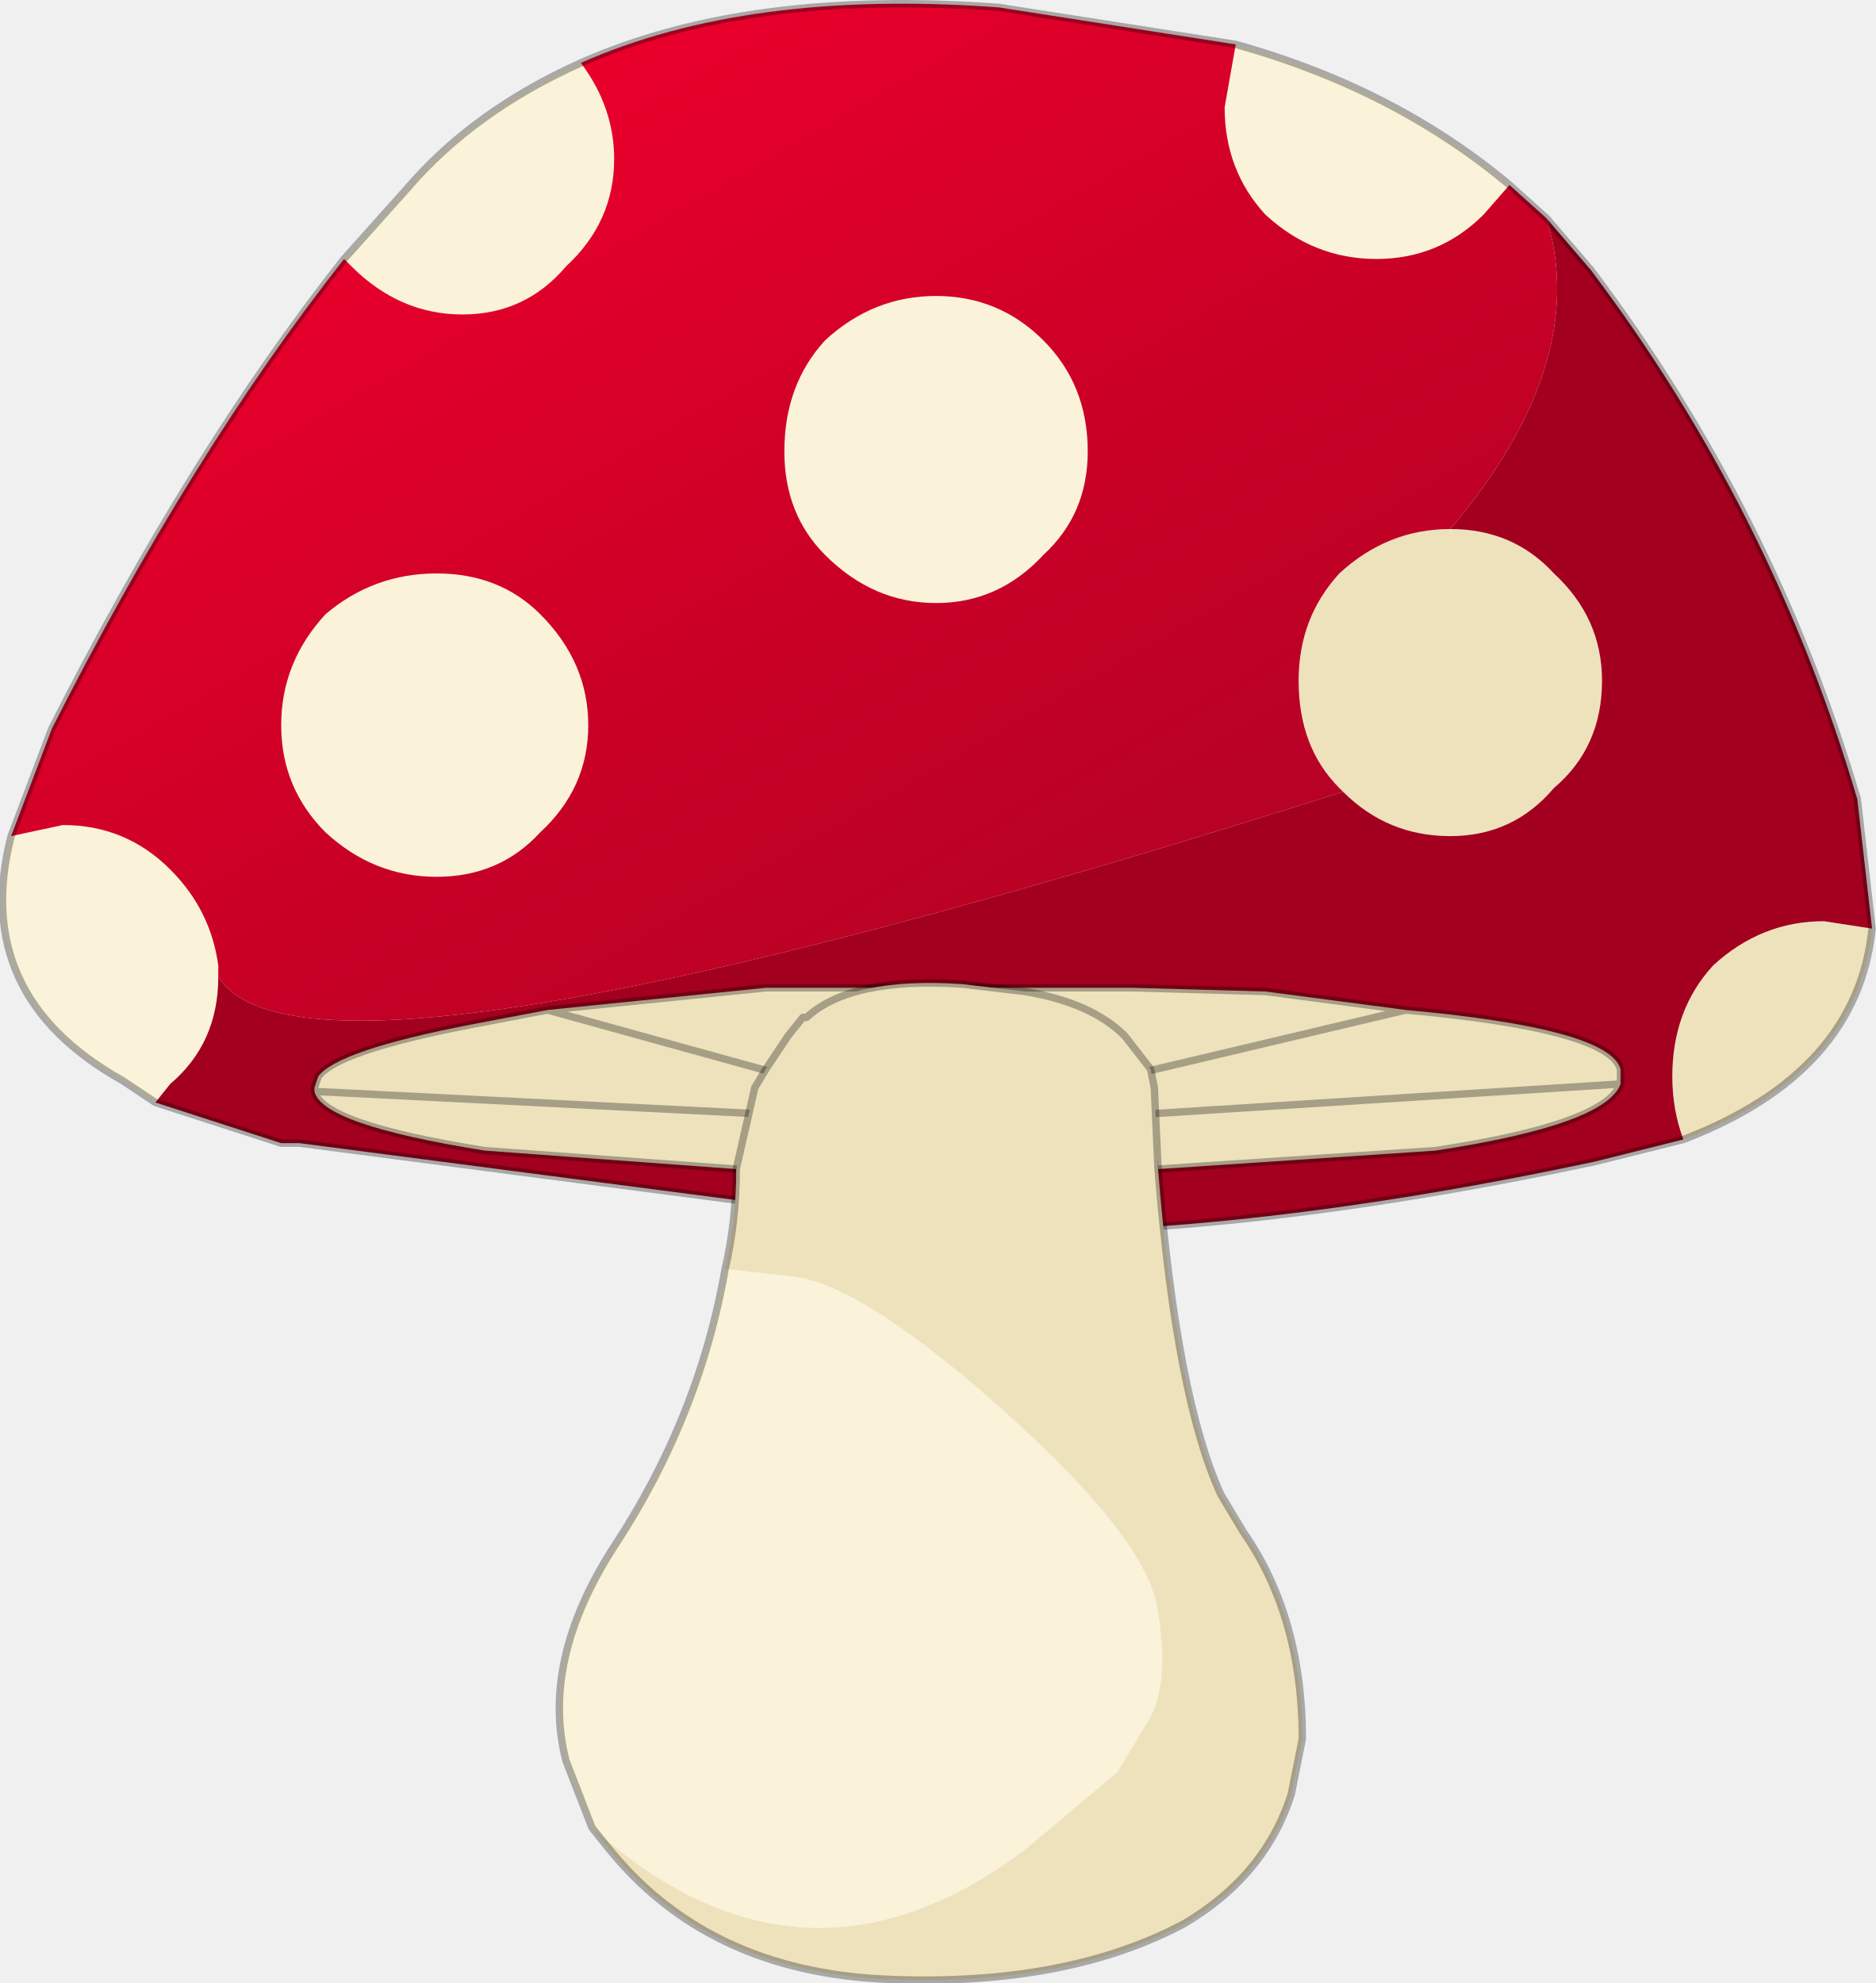
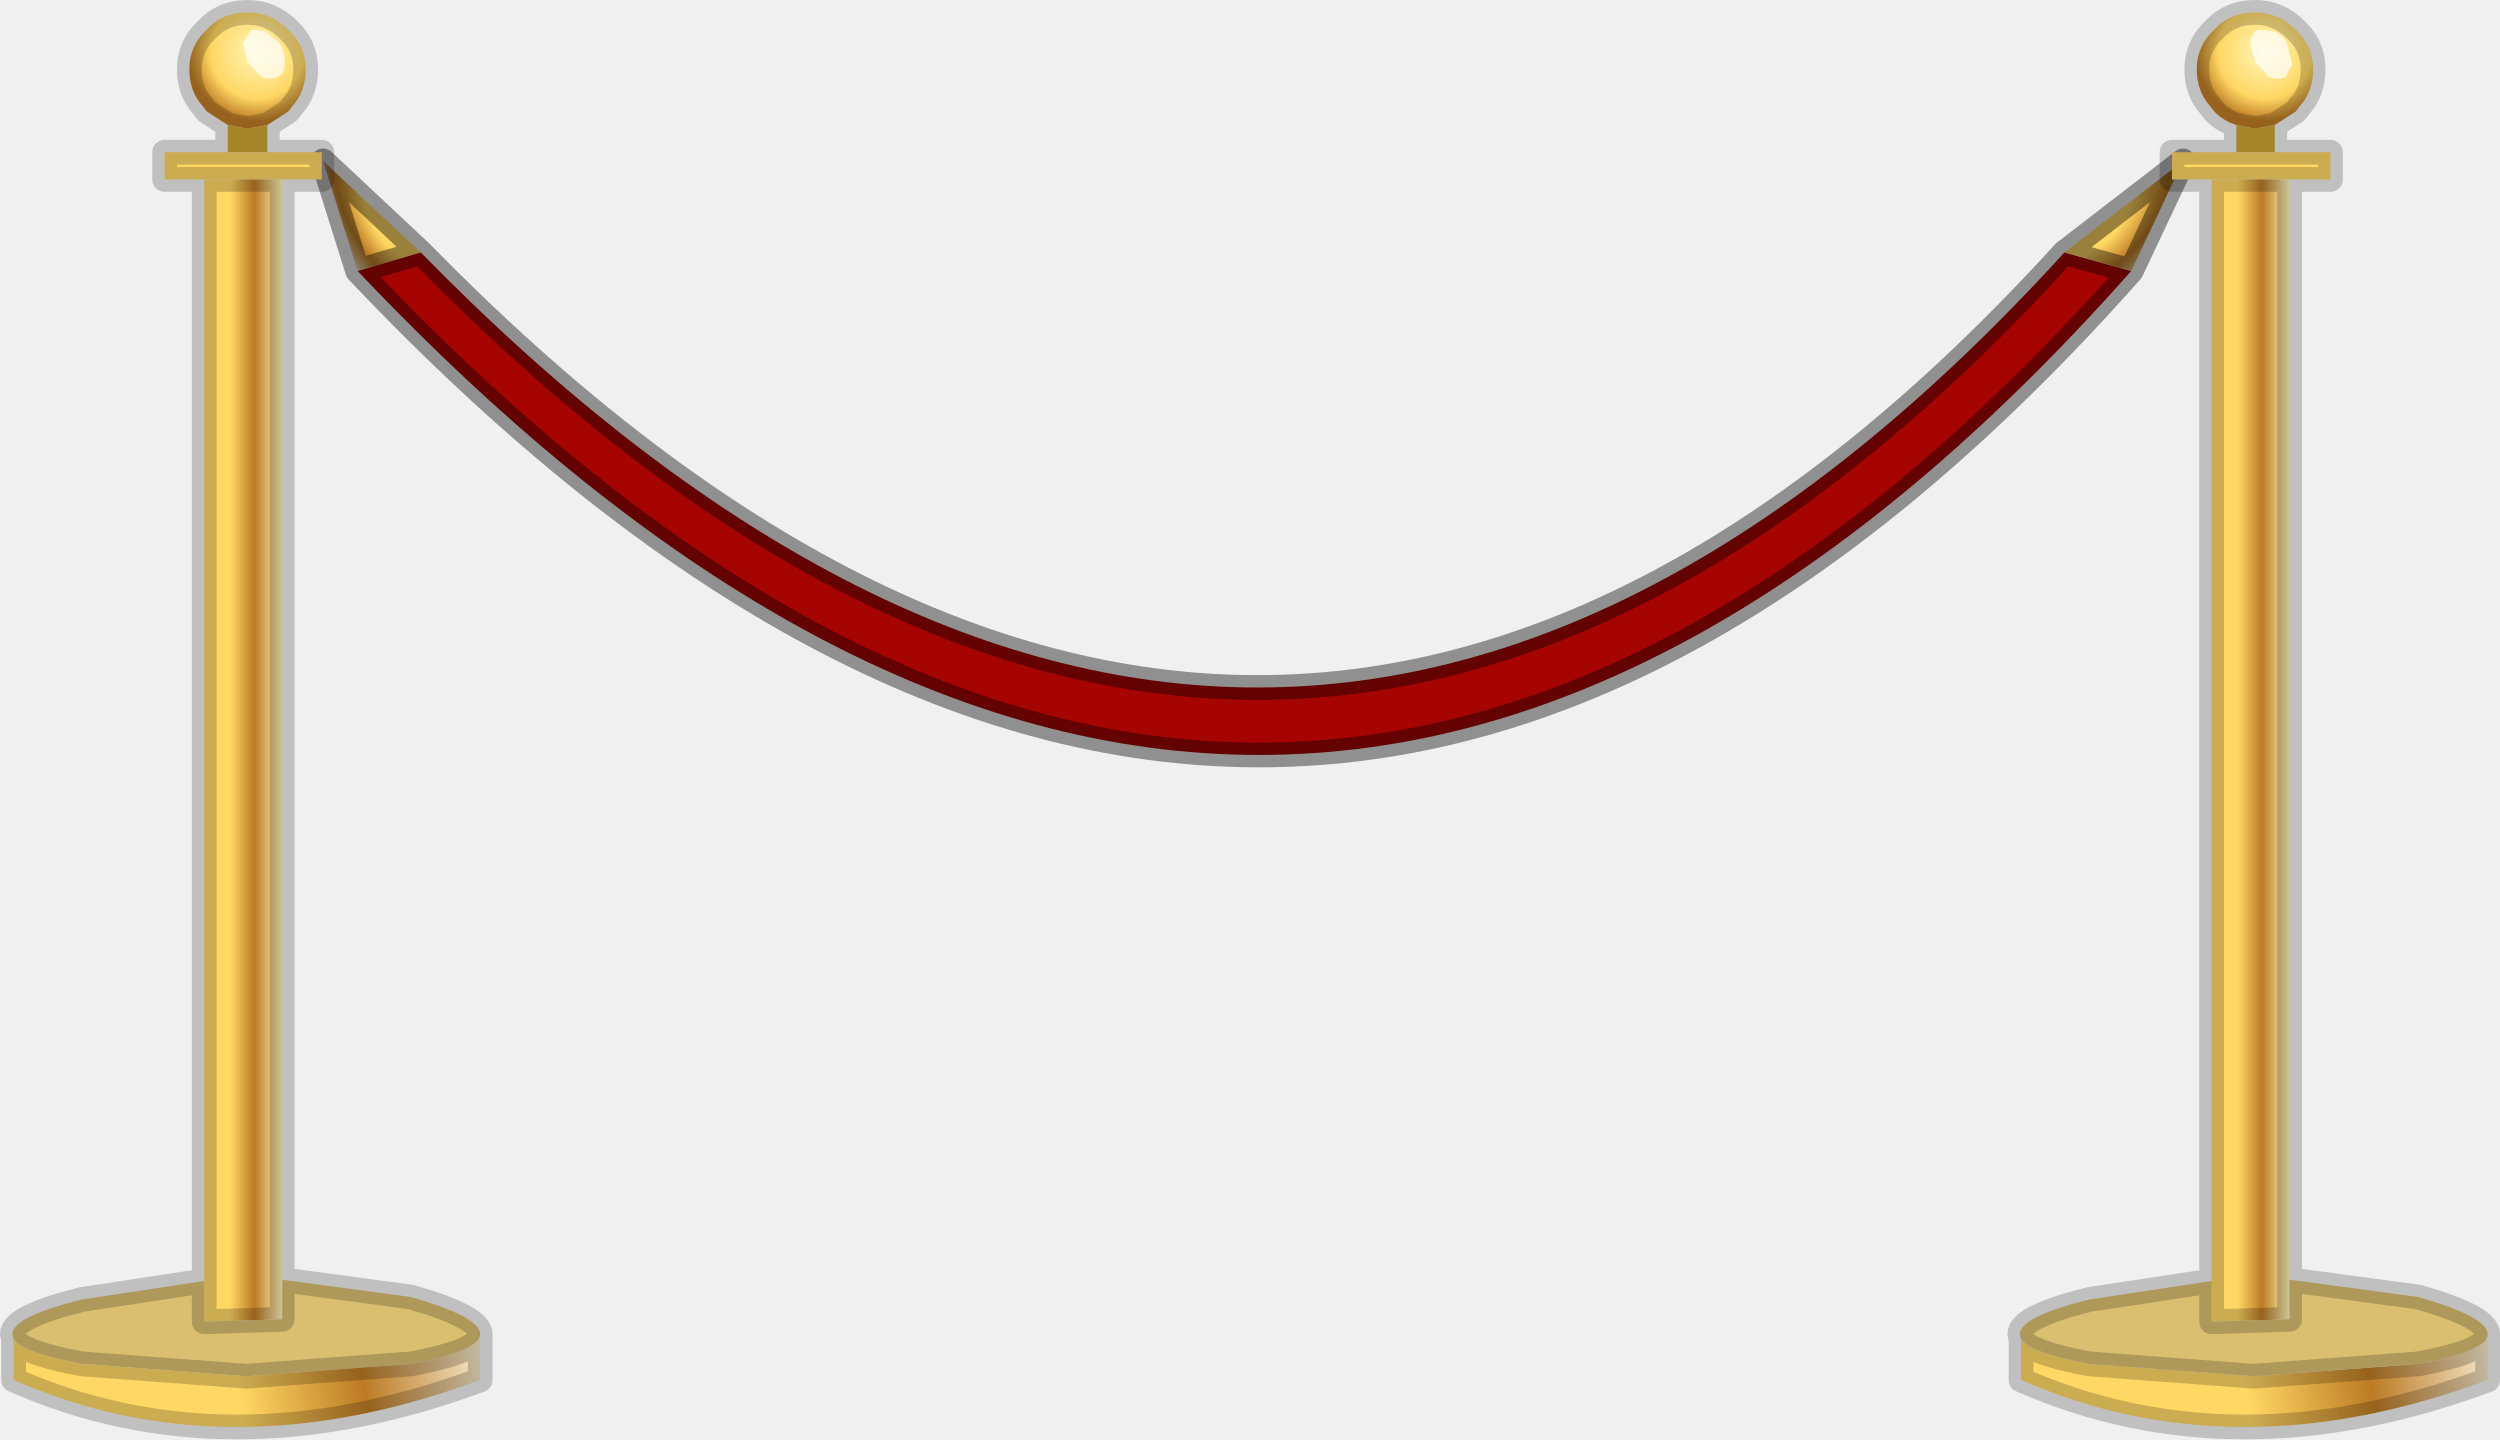
- <svg xmlns="http://www.w3.org/2000/svg" xmlns:xlink="http://www.w3.org/1999/xlink" height="26.8px" width="25.35px">
-   <g transform="matrix(1.0, 0.0, 0.0, 1.0, 12.7, 26.65)">
-     <use height="26.8" transform="matrix(1.0, 0.0, 0.0, 1.0, -12.7, -26.65)" width="25.35" xlink:href="#decoration180-shape0" />
+ <svg xmlns="http://www.w3.org/2000/svg" xmlns:xlink="http://www.w3.org/1999/xlink" height="58.15px" width="101.0px">
+   <g transform="matrix(1.0, 0.0, 0.0, 1.0, 51.25, 57.5)">
+     <use height="58.15" transform="matrix(1.0, 0.0, 0.0, 1.0, -51.25, -57.5)" width="101.0" xlink:href="#decoration180-shape0" />
  </g>
  <defs>
-     <g id="decoration180-shape0" transform="matrix(1.0, 0.0, 0.0, 1.0, 12.7, 26.65)">
-       <path d="M-10.6 -11.75 L-11.05 -12.05 Q-13.1 -13.2 -12.55 -15.35 L-11.85 -15.5 Q-11.0 -15.5 -10.4 -14.9 -9.85 -14.35 -9.75 -13.6 L-9.75 -13.45 Q-9.75 -12.55 -10.4 -12.0 L-10.6 -11.75 M-8.05 -23.15 L-7.2 -24.1 Q-6.3 -25.15 -4.85 -25.8 -4.4 -25.2 -4.4 -24.5 -4.4 -23.65 -5.05 -23.05 -5.6 -22.4 -6.45 -22.4 -7.3 -22.4 -7.95 -23.05 L-8.05 -23.15 M4.0 -26.05 Q6.15 -25.45 7.7 -24.15 L7.35 -23.75 Q6.75 -23.15 5.9 -23.15 5.05 -23.15 4.4 -23.75 3.85 -24.35 3.85 -25.2 L4.0 -26.05 M2.0 -20.55 Q2.0 -19.7 1.4 -19.15 0.8 -18.5 -0.05 -18.5 -0.9 -18.5 -1.55 -19.15 -2.1 -19.7 -2.1 -20.55 -2.1 -21.45 -1.55 -22.05 -0.9 -22.65 -0.05 -22.65 0.8 -22.65 1.4 -22.05 2.0 -21.45 2.0 -20.55 M-6.8 -18.9 Q-5.95 -18.9 -5.4 -18.35 -4.75 -17.7 -4.75 -16.85 -4.75 -16.0 -5.4 -15.4 -5.95 -14.8 -6.8 -14.8 -7.65 -14.8 -8.3 -15.4 -8.9 -16.0 -8.9 -16.85 -8.9 -17.7 -8.3 -18.35 -7.65 -18.9 -6.8 -18.9" fill="#faf2d9" fill-rule="evenodd" stroke="none" />
-       <path d="M12.6 -14.1 Q12.4 -12.15 10.05 -11.25 9.9 -11.65 9.9 -12.1 9.9 -13.0 10.45 -13.6 11.1 -14.2 11.95 -14.2 L12.6 -14.1 M6.9 -19.5 Q7.75 -19.5 8.3 -18.9 8.95 -18.3 8.95 -17.45 8.95 -16.55 8.3 -16.0 7.75 -15.35 6.9 -15.35 6.05 -15.35 5.45 -15.95 L5.4 -16.0 Q4.85 -16.55 4.85 -17.45 4.85 -18.3 5.4 -18.9 6.05 -19.5 6.9 -19.5" fill="#eee2bd" fill-rule="evenodd" stroke="none" />
-       <path d="M8.2 -23.7 L8.8 -23.0 Q11.25 -19.75 12.4 -15.85 L12.6 -14.1 11.95 -14.2 Q11.1 -14.2 10.45 -13.6 9.9 -13.0 9.9 -12.1 9.9 -11.65 10.05 -11.25 L8.85 -10.95 Q4.15 -9.95 0.55 -10.0 L-8.65 -11.2 -8.9 -11.2 -10.6 -11.75 -10.4 -12.0 Q-9.75 -12.55 -9.75 -13.45 -8.55 -11.5 5.45 -15.95 6.05 -15.35 6.9 -15.35 7.75 -15.35 8.3 -16.0 8.95 -16.55 8.95 -17.45 8.95 -18.3 8.3 -18.9 7.75 -19.5 6.9 -19.5 8.8 -21.75 8.2 -23.7" fill="#a2001e" fill-rule="evenodd" stroke="none" />
-       <path d="M7.7 -24.15 L8.2 -23.7 Q8.8 -21.75 6.9 -19.5 6.05 -19.5 5.4 -18.9 4.85 -18.3 4.85 -17.45 4.85 -16.55 5.4 -16.0 L5.45 -15.95 Q-8.55 -11.5 -9.75 -13.45 L-9.75 -13.6 Q-9.85 -14.35 -10.4 -14.9 -11.0 -15.5 -11.85 -15.5 L-12.55 -15.35 -12.0 -16.8 Q-10.1 -20.55 -8.05 -23.15 L-7.95 -23.05 Q-7.3 -22.4 -6.45 -22.4 -5.6 -22.4 -5.05 -23.05 -4.4 -23.65 -4.4 -24.5 -4.4 -25.2 -4.85 -25.8 -2.6 -26.8 0.8 -26.55 L4.0 -26.05 3.85 -25.2 Q3.85 -24.35 4.4 -23.75 5.05 -23.15 5.9 -23.15 6.75 -23.15 7.35 -23.75 L7.7 -24.15 M2.0 -20.55 Q2.0 -21.45 1.4 -22.05 0.8 -22.65 -0.05 -22.65 -0.9 -22.65 -1.55 -22.05 -2.1 -21.45 -2.1 -20.55 -2.1 -19.7 -1.55 -19.15 -0.9 -18.5 -0.05 -18.5 0.8 -18.5 1.4 -19.15 2.0 -19.7 2.0 -20.55 M-6.8 -18.9 Q-7.65 -18.9 -8.3 -18.35 -8.9 -17.7 -8.9 -16.85 -8.9 -16.0 -8.3 -15.4 -7.65 -14.8 -6.8 -14.8 -5.95 -14.8 -5.4 -15.4 -4.75 -16.0 -4.75 -16.85 -4.75 -17.7 -5.4 -18.35 -5.95 -18.9 -6.8 -18.9" fill="url(#decoration180-gradient0)" fill-rule="evenodd" stroke="none" />
-       <path d="M7.7 -24.15 L8.2 -23.7 8.8 -23.0 Q11.25 -19.75 12.4 -15.85 L12.6 -14.1 Q12.4 -12.15 10.05 -11.25 L8.85 -10.95 Q4.15 -9.95 0.55 -10.0 L-8.65 -11.2 -8.9 -11.2 -10.6 -11.75 -11.05 -12.05 Q-13.1 -13.2 -12.55 -15.35 L-12.0 -16.8 Q-10.1 -20.55 -8.05 -23.15 L-7.2 -24.1 Q-6.3 -25.15 -4.85 -25.8 -2.6 -26.8 0.8 -26.55 L4.0 -26.05 Q6.15 -25.45 7.7 -24.15 Z" fill="none" stroke="#000000" stroke-linecap="round" stroke-linejoin="round" stroke-opacity="0.298" stroke-width="0.1" />
-       <path d="M-2.75 -10.85 L-6.15 -11.1 Q-8.35 -11.45 -8.45 -11.9 L-8.45 -11.95 -8.4 -12.1 Q-8.15 -12.45 -6.35 -12.8 L-5.3 -13.0 -2.35 -13.3 0.35 -13.3 1.2 -13.3 2.6 -13.3 4.4 -13.25 6.3 -13.0 Q9.05 -12.75 9.2 -12.2 L9.2 -12.0 Q9.0 -11.45 6.7 -11.1 L2.95 -10.85 2.9 -11.6 2.85 -11.8 2.5 -12.1 1.15 -12.5 0.3 -12.55 -1.8 -12.25 -1.85 -12.25 -2.05 -12.1 -2.35 -11.8 -2.5 -11.6 -2.75 -10.85 M-2.05 -12.1 L-5.3 -13.0 -2.05 -12.1 M-8.45 -11.9 L-2.5 -11.6 -8.45 -11.9 M6.3 -13.0 L2.5 -12.1 6.3 -13.0 M2.9 -11.6 L9.2 -12.0 2.9 -11.6 M0.3 -12.55 L0.35 -13.3 0.3 -12.55" fill="#eee2bd" fill-rule="evenodd" stroke="none" />
-       <path d="M-2.75 -10.85 L-6.15 -11.1 Q-8.35 -11.45 -8.45 -11.9 L-8.45 -11.95 -8.4 -12.1 Q-8.15 -12.45 -6.35 -12.8 L-5.3 -13.0 -2.35 -13.3 0.35 -13.3 1.2 -13.3 2.6 -13.3 4.4 -13.25 6.3 -13.0 Q9.05 -12.75 9.2 -12.2 L9.2 -12.0 Q9.0 -11.45 6.7 -11.1 L2.95 -10.85 M0.35 -13.3 L0.3 -12.55 M9.2 -12.0 L2.9 -11.6 M2.5 -12.1 L6.3 -13.0 M-2.5 -11.6 L-8.45 -11.9 M-5.3 -13.0 L-2.05 -12.1" fill="none" stroke="#000000" stroke-linecap="round" stroke-linejoin="round" stroke-opacity="0.298" stroke-width="0.1" />
-       <path d="M-2.9 -9.5 Q-2.75 -10.15 -2.75 -10.85 L-2.5 -11.95 -2.35 -12.2 -2.05 -12.65 -1.85 -12.9 -1.8 -12.9 Q-1.2 -13.45 0.3 -13.35 L1.15 -13.25 Q2.05 -13.1 2.5 -12.65 L2.85 -12.2 2.9 -11.95 2.95 -10.85 Q3.2 -7.75 3.8 -6.45 L4.1 -5.95 Q4.9 -4.8 4.9 -3.15 L4.75 -2.4 Q4.4 -1.3 3.3 -0.65 1.7 0.2 -0.7 0.1 -3.15 0.0 -4.5 -1.7 L-4.7 -1.95 Q-1.85 0.6 1.15 -1.65 L2.4 -2.7 2.85 -3.45 Q3.1 -3.95 2.95 -4.85 2.85 -5.8 0.9 -7.55 -1.05 -9.3 -2.0 -9.4 L-2.9 -9.5" fill="#eee2bd" fill-rule="evenodd" stroke="none" />
-       <path d="M-4.7 -1.95 L-5.05 -2.85 Q-5.4 -4.2 -4.4 -5.75 -3.25 -7.5 -2.9 -9.5 L-2.0 -9.4 Q-1.05 -9.3 0.9 -7.55 2.85 -5.8 2.95 -4.85 3.1 -3.95 2.85 -3.45 L2.4 -2.7 1.15 -1.65 Q-1.85 0.6 -4.7 -1.95" fill="#faf2d9" fill-rule="evenodd" stroke="none" />
-       <path d="M-2.9 -9.5 Q-2.75 -10.15 -2.75 -10.85 L-2.5 -11.95 -2.35 -12.2 -2.05 -12.65 -1.85 -12.9 -1.8 -12.9 Q-1.2 -13.45 0.3 -13.35 L1.15 -13.25 Q2.05 -13.1 2.5 -12.65 L2.85 -12.2 2.9 -11.95 2.95 -10.85 Q3.2 -7.75 3.8 -6.45 L4.1 -5.95 Q4.9 -4.8 4.9 -3.15 L4.75 -2.4 Q4.4 -1.3 3.3 -0.65 1.7 0.2 -0.7 0.1 -3.15 0.0 -4.5 -1.7 L-4.7 -1.95 -5.05 -2.85 Q-5.4 -4.2 -4.4 -5.75 -3.25 -7.5 -2.9 -9.5 Z" fill="none" stroke="#000000" stroke-linecap="round" stroke-linejoin="round" stroke-opacity="0.298" stroke-width="0.1" />
+     <g id="decoration180-shape0" transform="matrix(1.0, 0.0, 0.0, 1.0, 51.25, 57.5)">
+       <path d="M-36.8 -46.55 L-38.2 -51.0 -34.25 -47.3 -36.8 -46.55" fill="url(#decoration180-gradient0)" fill-rule="evenodd" stroke="none" />
+       <path d="M-36.8 -46.55 L-34.25 -47.3 Q0.15 -12.15 32.15 -47.3 L34.85 -46.55 Q0.2 -7.45 -36.8 -46.55" fill="#a50400" fill-rule="evenodd" stroke="none" />
+       <path d="M32.15 -47.3 L36.95 -51.0 34.85 -46.55 32.15 -47.3" fill="url(#decoration180-gradient1)" fill-rule="evenodd" stroke="none" />
+       <path d="M-34.25 -47.3 L-38.2 -51.0 -36.8 -46.55 -34.25 -47.3 Q0.15 -12.15 32.15 -47.3 L36.95 -51.0 34.85 -46.55 Q0.2 -7.45 -36.8 -46.55 M32.15 -47.3 L34.85 -46.55" fill="none" stroke="#000000" stroke-linecap="round" stroke-linejoin="round" stroke-opacity="0.4" stroke-width="1.0" />
+       <path d="M-42.05 -52.45 L-42.9 -53.0 -43.05 -53.2 Q-43.6 -53.8 -43.6 -54.7 -43.6 -55.65 -42.9 -56.3 -42.25 -57.0 -41.25 -57.0 -40.3 -57.0 -39.6 -56.3 -38.9 -55.65 -38.9 -54.7 -38.9 -53.8 -39.45 -53.2 L-39.6 -53.0 -40.45 -52.45 -41.25 -52.3 -42.05 -52.45" fill="url(#decoration180-gradient2)" fill-rule="evenodd" stroke="none" />
+       <path d="M-40.45 -51.35 L-38.25 -51.35 -38.25 -50.25 -39.85 -50.25 -43.0 -50.25 -44.6 -50.25 -44.6 -51.35 -42.05 -51.35 -40.45 -51.35" fill="#ffd764" fill-rule="evenodd" stroke="none" />
+       <path d="M-42.05 -51.35 L-42.05 -52.45 -41.25 -52.3 -40.45 -52.45 -40.45 -51.35 -42.05 -51.35" fill="#cda632" fill-rule="evenodd" stroke="none" />
+       <path d="M-39.85 -50.25 L-39.85 -5.8 -39.85 -4.2 -43.0 -4.1 -43.0 -5.75 -43.0 -50.25 -39.85 -50.25" fill="url(#decoration180-gradient3)" fill-rule="evenodd" stroke="none" />
+       <path d="M-39.85 -5.8 L-34.65 -5.1 Q-31.85 -4.3 -31.85 -3.6 L-31.85 -3.55 Q-31.95 -2.9 -34.65 -2.4 L-41.3 -1.9 -47.95 -2.4 Q-50.35 -2.85 -50.7 -3.4 L-50.75 -3.6 Q-50.75 -4.3 -47.95 -5.0 L-43.0 -5.75 -43.0 -4.1 -39.85 -4.2 -39.85 -5.8" fill="#dabf71" fill-rule="evenodd" stroke="none" />
+       <path d="M-31.85 -3.55 L-31.85 -1.75 Q-42.1 2.05 -50.7 -1.75 L-50.7 -3.4 Q-50.35 -2.85 -47.95 -2.4 L-41.3 -1.9 -34.65 -2.4 Q-31.95 -2.9 -31.85 -3.55" fill="url(#decoration180-gradient4)" fill-rule="evenodd" stroke="none" />
+       <path d="M-40.45 -51.35 L-38.25 -51.35 -38.25 -50.25 -39.85 -50.25 -39.85 -5.8 -34.65 -5.1 Q-31.85 -4.3 -31.85 -3.6 L-31.85 -3.55 -31.85 -1.75 Q-42.1 2.05 -50.7 -1.75 L-50.7 -3.4 -50.75 -3.6 Q-50.75 -4.3 -47.95 -5.0 L-43.0 -5.75 -43.0 -50.25 -44.6 -50.25 -44.6 -51.35 -42.05 -51.35 -42.05 -52.45 -42.9 -53.0 -43.05 -53.2 Q-43.6 -53.8 -43.6 -54.7 -43.6 -55.65 -42.9 -56.3 -42.25 -57.0 -41.25 -57.0 -40.3 -57.0 -39.6 -56.3 -38.9 -55.65 -38.9 -54.7 -38.9 -53.8 -39.45 -53.2 L-39.6 -53.0 -40.45 -52.45 -40.45 -51.35 -42.05 -51.35 M-40.45 -52.45 L-41.25 -52.3 -42.05 -52.45 M-43.0 -50.25 L-39.85 -50.25 M-31.85 -3.55 Q-31.95 -2.9 -34.65 -2.4 L-41.3 -1.9 -47.95 -2.4 Q-50.35 -2.85 -50.7 -3.4 M-43.0 -5.75 L-43.0 -4.1 -39.85 -4.2 -39.85 -5.8" fill="none" stroke="#000000" stroke-linecap="round" stroke-linejoin="round" stroke-opacity="0.2" stroke-width="1.0" />
+       <path d="M-40.7 -54.4 L-41.25 -55.0 -41.45 -55.75 -41.1 -56.3 -40.55 -56.25 -39.95 -55.75 Q-39.7 -55.3 -39.75 -54.9 -39.75 -54.55 -40.0 -54.4 -40.3 -54.25 -40.7 -54.4" fill="#ffffff" fill-opacity="0.702" fill-rule="evenodd" stroke="none" />
+       <path d="M40.65 -51.35 L42.9 -51.35 42.9 -50.25 41.25 -50.25 38.1 -50.25 36.5 -50.25 36.5 -51.35 39.1 -51.35 40.65 -51.35" fill="#ffd764" fill-rule="evenodd" stroke="none" />
+       <path d="M39.1 -52.45 Q38.6 -52.6 38.2 -53.0 L38.05 -53.2 Q37.5 -53.8 37.5 -54.7 37.5 -55.65 38.2 -56.3 38.85 -57.0 39.85 -57.0 40.8 -57.0 41.5 -56.3 42.2 -55.65 42.2 -54.7 42.2 -53.8 41.65 -53.2 L41.5 -53.0 40.65 -52.45 39.85 -52.3 39.1 -52.45" fill="url(#decoration180-gradient5)" fill-rule="evenodd" stroke="none" />
+       <path d="M39.1 -51.35 L39.1 -52.45 39.85 -52.3 40.65 -52.45 40.65 -51.35 39.1 -51.35" fill="#cda632" fill-rule="evenodd" stroke="none" />
+       <path d="M41.25 -50.25 L41.25 -5.8 41.25 -4.2 38.1 -4.1 38.1 -5.75 38.1 -50.25 41.25 -50.25" fill="url(#decoration180-gradient6)" fill-rule="evenodd" stroke="none" />
+       <path d="M49.25 -3.55 L49.25 -1.75 Q39.05 2.05 30.4 -1.75 L30.4 -3.4 Q30.75 -2.85 33.15 -2.4 L39.8 -1.9 46.45 -2.4 Q49.15 -2.9 49.25 -3.55" fill="url(#decoration180-gradient7)" fill-rule="evenodd" stroke="none" />
+       <path d="M41.25 -5.8 L46.45 -5.1 Q49.25 -4.3 49.25 -3.6 L49.25 -3.55 Q49.15 -2.9 46.45 -2.4 L39.8 -1.9 33.15 -2.4 Q30.75 -2.85 30.4 -3.4 L30.35 -3.6 Q30.35 -4.3 33.15 -5.0 L38.1 -5.75 38.1 -4.1 41.25 -4.2 41.25 -5.8" fill="#dabf71" fill-rule="evenodd" stroke="none" />
+       <path d="M40.65 -51.35 L42.9 -51.35 42.9 -50.25 41.25 -50.25 41.25 -5.8 46.45 -5.1 Q49.25 -4.3 49.25 -3.6 L49.25 -3.55 49.25 -1.75 Q39.05 2.05 30.4 -1.75 L30.4 -3.4 30.35 -3.6 Q30.35 -4.3 33.15 -5.0 L38.1 -5.75 38.1 -50.25 36.5 -50.25 36.5 -51.35 39.1 -51.35 39.1 -52.45 Q38.6 -52.6 38.2 -53.0 L38.05 -53.2 Q37.5 -53.8 37.5 -54.7 37.5 -55.65 38.2 -56.3 38.85 -57.0 39.85 -57.0 40.8 -57.0 41.5 -56.3 42.2 -55.65 42.2 -54.7 42.2 -53.8 41.65 -53.2 L41.5 -53.0 40.65 -52.45 40.65 -51.35 39.1 -51.35 M40.65 -52.45 L39.85 -52.3 39.1 -52.45 M38.1 -50.25 L41.25 -50.25 M49.25 -3.55 Q49.15 -2.9 46.45 -2.4 L39.8 -1.9 33.15 -2.4 Q30.75 -2.85 30.4 -3.4 M38.1 -5.75 L38.1 -4.1 41.25 -4.2 41.25 -5.8" fill="none" stroke="#000000" stroke-linecap="round" stroke-linejoin="round" stroke-opacity="0.2" stroke-width="1.0" />
+       <path d="M40.4 -54.4 L39.85 -55.0 39.65 -55.75 Q39.7 -56.2 40.0 -56.3 L40.55 -56.25 Q40.95 -56.15 41.15 -55.75 L41.35 -54.9 41.1 -54.4 Q40.8 -54.25 40.4 -54.4" fill="#ffffff" fill-opacity="0.702" fill-rule="evenodd" stroke="none" />
    </g>
-     <linearGradient gradientTransform="matrix(0.0077, 0.0133, -0.0087, 0.005, 2.65, -17.0)" gradientUnits="userSpaceOnUse" id="decoration180-gradient0" spreadMethod="pad" x1="-819.2" x2="819.2">
-       <stop offset="0.0" stop-color="#ee002c" />
-       <stop offset="0.357" stop-color="#ca0026" />
-       <stop offset="1.0" stop-color="#950622" />
+     <radialGradient cx="0" cy="0" gradientTransform="matrix(0.0035, 0.0061, -0.0029, 0.0016, -35.35, -48.75)" gradientUnits="userSpaceOnUse" id="decoration180-gradient0" r="819.2" spreadMethod="pad">
+       <stop offset="0.325" stop-color="#ffd764" />
+       <stop offset="0.639" stop-color="#bc7b24" />
+       <stop offset="1.0" stop-color="#fefae7" />
+     </radialGradient>
+     <radialGradient cx="0" cy="0" gradientTransform="matrix(0.0052, -0.0052, 0.0028, 0.0028, 33.25, -48.65)" gradientUnits="userSpaceOnUse" id="decoration180-gradient1" r="819.2" spreadMethod="pad">
+       <stop offset="0.325" stop-color="#ffd764" />
+       <stop offset="0.639" stop-color="#bc7b24" />
+       <stop offset="1.0" stop-color="#fefae7" />
+     </radialGradient>
+     <radialGradient cx="0" cy="0" gradientTransform="matrix(0.0034, 0.0, 0.0, 0.0034, -40.85, -55.4)" gradientUnits="userSpaceOnUse" id="decoration180-gradient2" r="819.2" spreadMethod="pad">
+       <stop offset="0.0" stop-color="#fff7b9" />
+       <stop offset="0.678" stop-color="#ffd764" />
+       <stop offset="1.0" stop-color="#bc7b24" />
+     </radialGradient>
+     <linearGradient gradientTransform="matrix(0.0019, 0.0, 0.0, 0.0284, -41.4, -27.05)" gradientUnits="userSpaceOnUse" id="decoration180-gradient3" spreadMethod="pad" x1="-819.2" x2="819.2">
+       <stop offset="0.325" stop-color="#ffd764" />
+       <stop offset="0.639" stop-color="#bc7b24" />
+       <stop offset="1.0" stop-color="#fff7b9" />
+     </linearGradient>
+     <linearGradient gradientTransform="matrix(0.0096, -0.0015, 4.0E-4, 0.0022, -38.9, -2.05)" gradientUnits="userSpaceOnUse" id="decoration180-gradient4" spreadMethod="pad" x1="-819.2" x2="819.2">
+       <stop offset="0.325" stop-color="#ffd764" />
+       <stop offset="0.639" stop-color="#bc7b24" />
+       <stop offset="1.0" stop-color="#fefae7" />
+     </linearGradient>
+     <radialGradient cx="0" cy="0" gradientTransform="matrix(0.0034, 0.0, 0.0, 0.0034, 40.25, -55.4)" gradientUnits="userSpaceOnUse" id="decoration180-gradient5" r="819.2" spreadMethod="pad">
+       <stop offset="0.0" stop-color="#fff7b9" />
+       <stop offset="0.678" stop-color="#ffd764" />
+       <stop offset="1.0" stop-color="#bc7b24" />
+     </radialGradient>
+     <linearGradient gradientTransform="matrix(0.0019, 0.0, 0.0, 0.0284, 39.7, -27.05)" gradientUnits="userSpaceOnUse" id="decoration180-gradient6" spreadMethod="pad" x1="-819.2" x2="819.2">
+       <stop offset="0.325" stop-color="#ffd764" />
+       <stop offset="0.639" stop-color="#bc7b24" />
+       <stop offset="1.0" stop-color="#fff7b9" />
+     </linearGradient>
+     <linearGradient gradientTransform="matrix(0.0096, -0.0015, 4.0E-4, 0.0022, 42.2, -2.05)" gradientUnits="userSpaceOnUse" id="decoration180-gradient7" spreadMethod="pad" x1="-819.2" x2="819.2">
+       <stop offset="0.325" stop-color="#ffd764" />
+       <stop offset="0.639" stop-color="#bc7b24" />
+       <stop offset="1.0" stop-color="#fefae7" />
    </linearGradient>
  </defs>
</svg>
